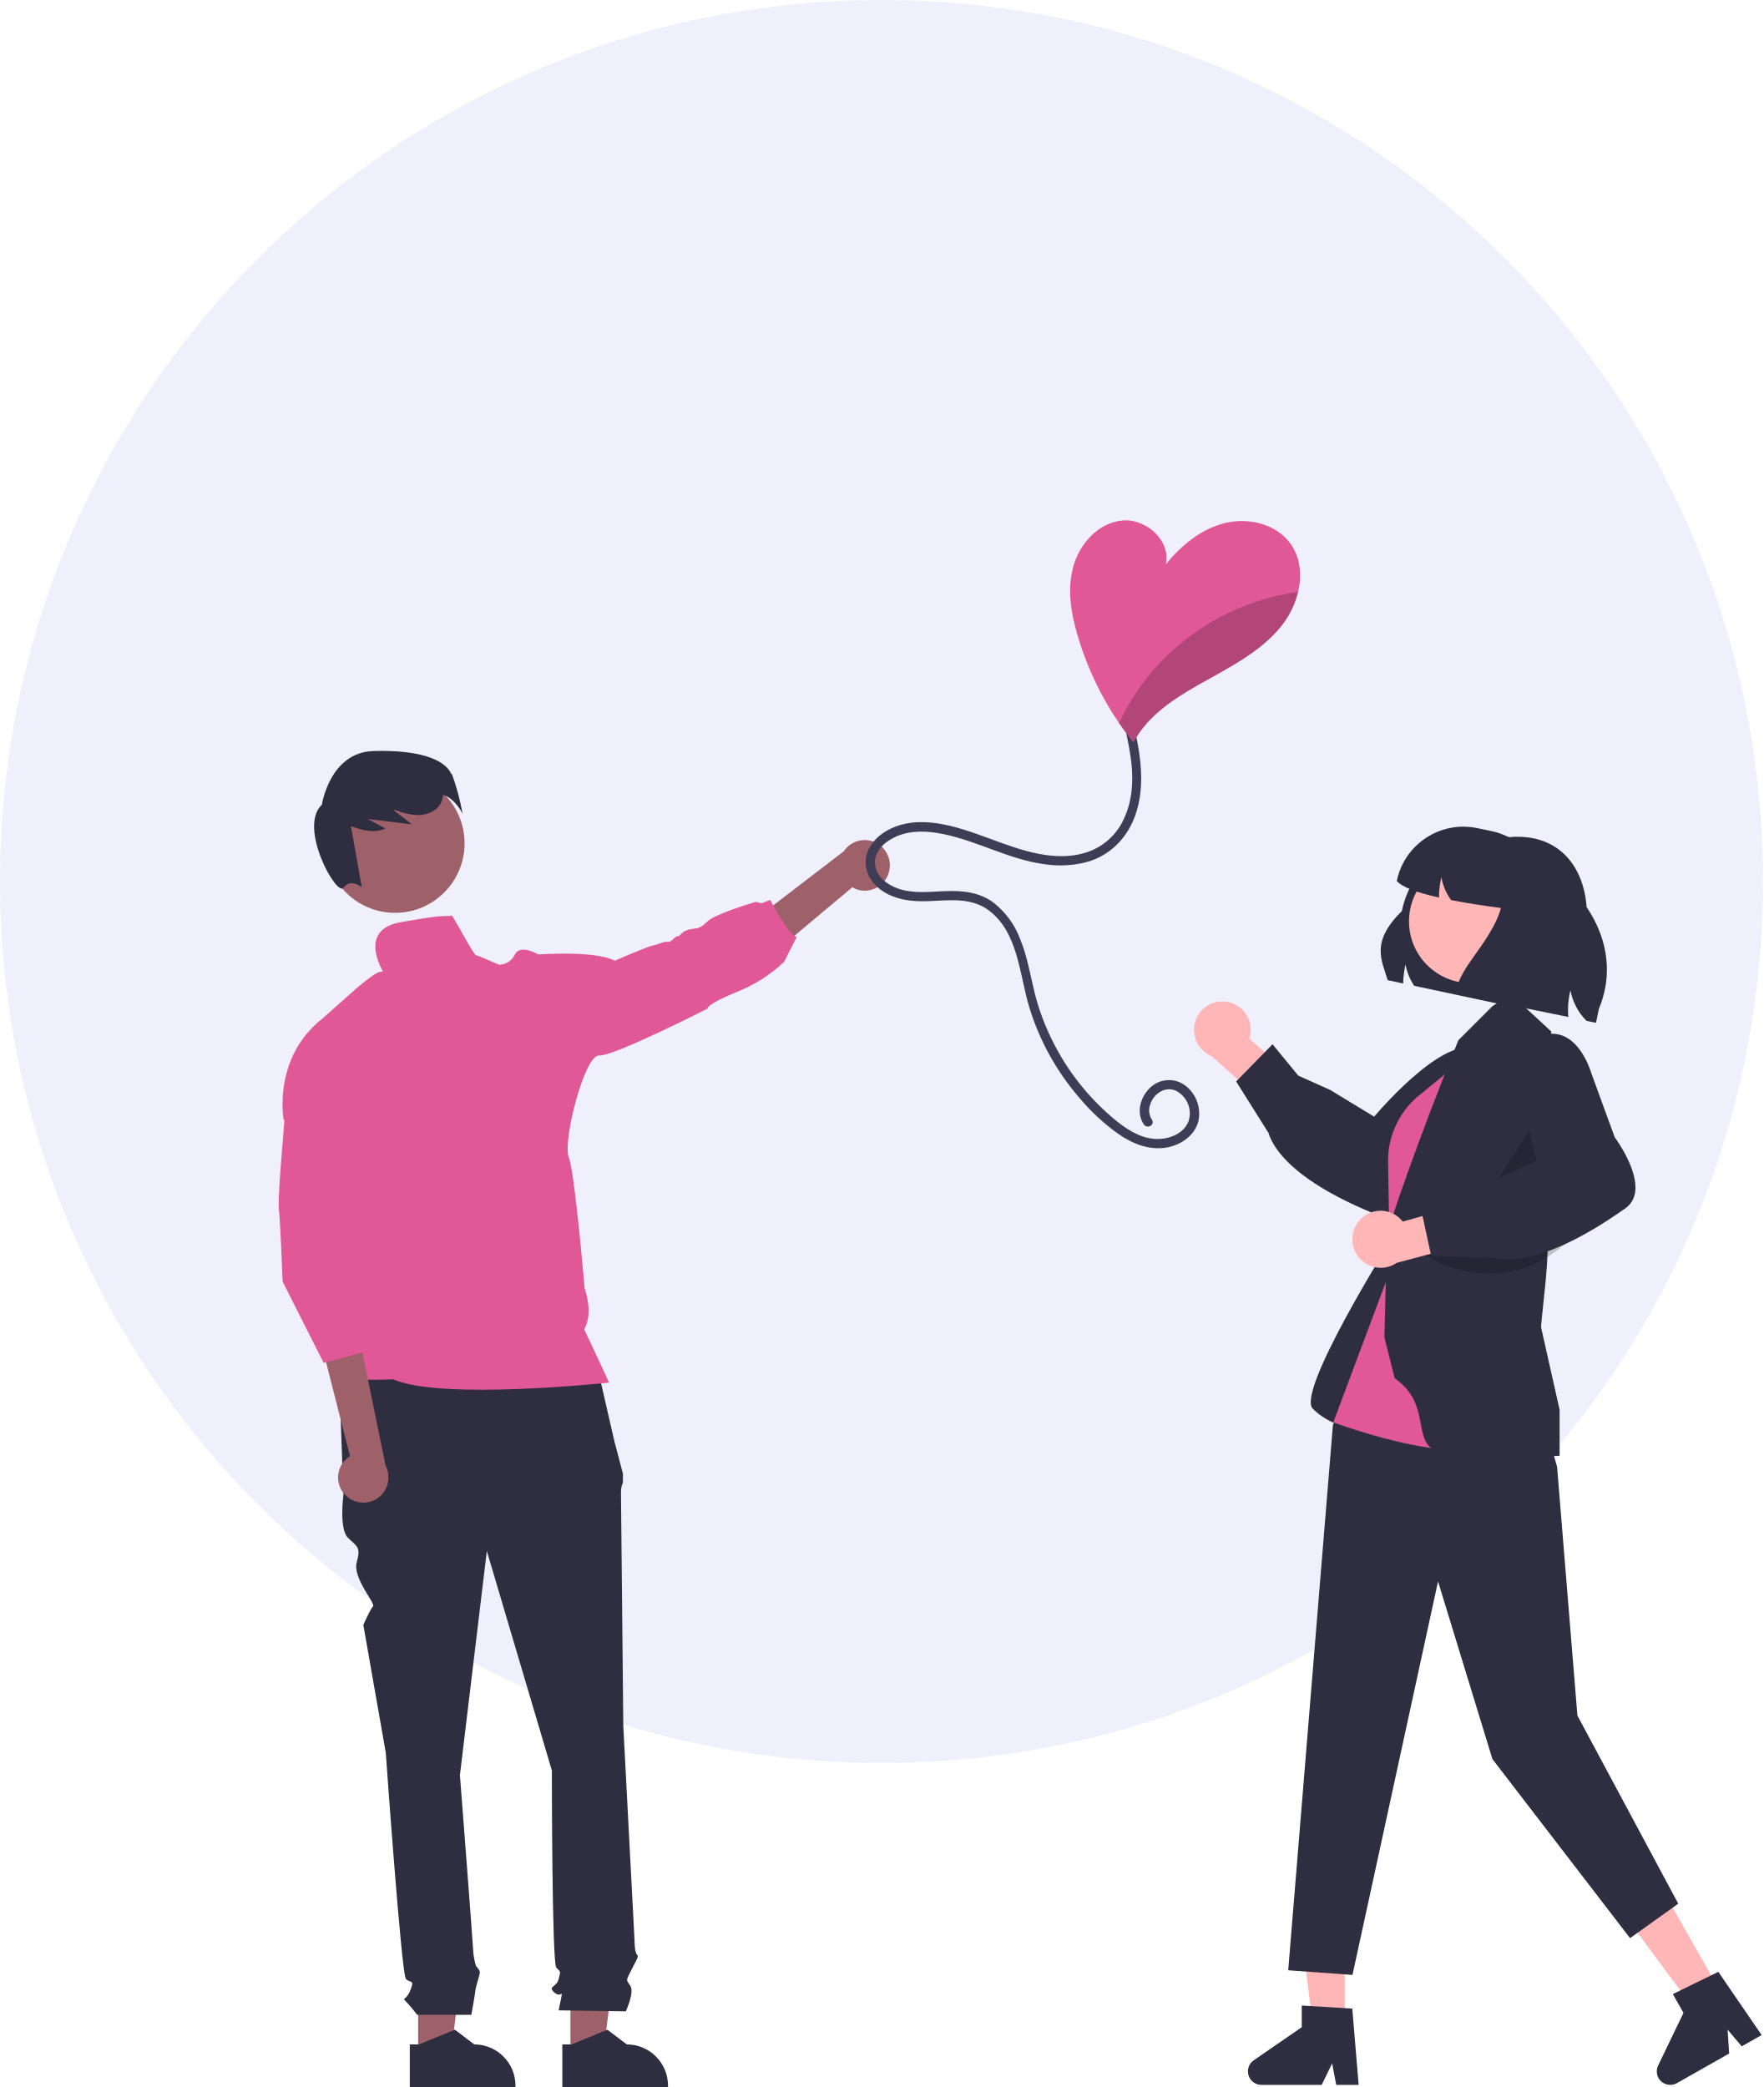
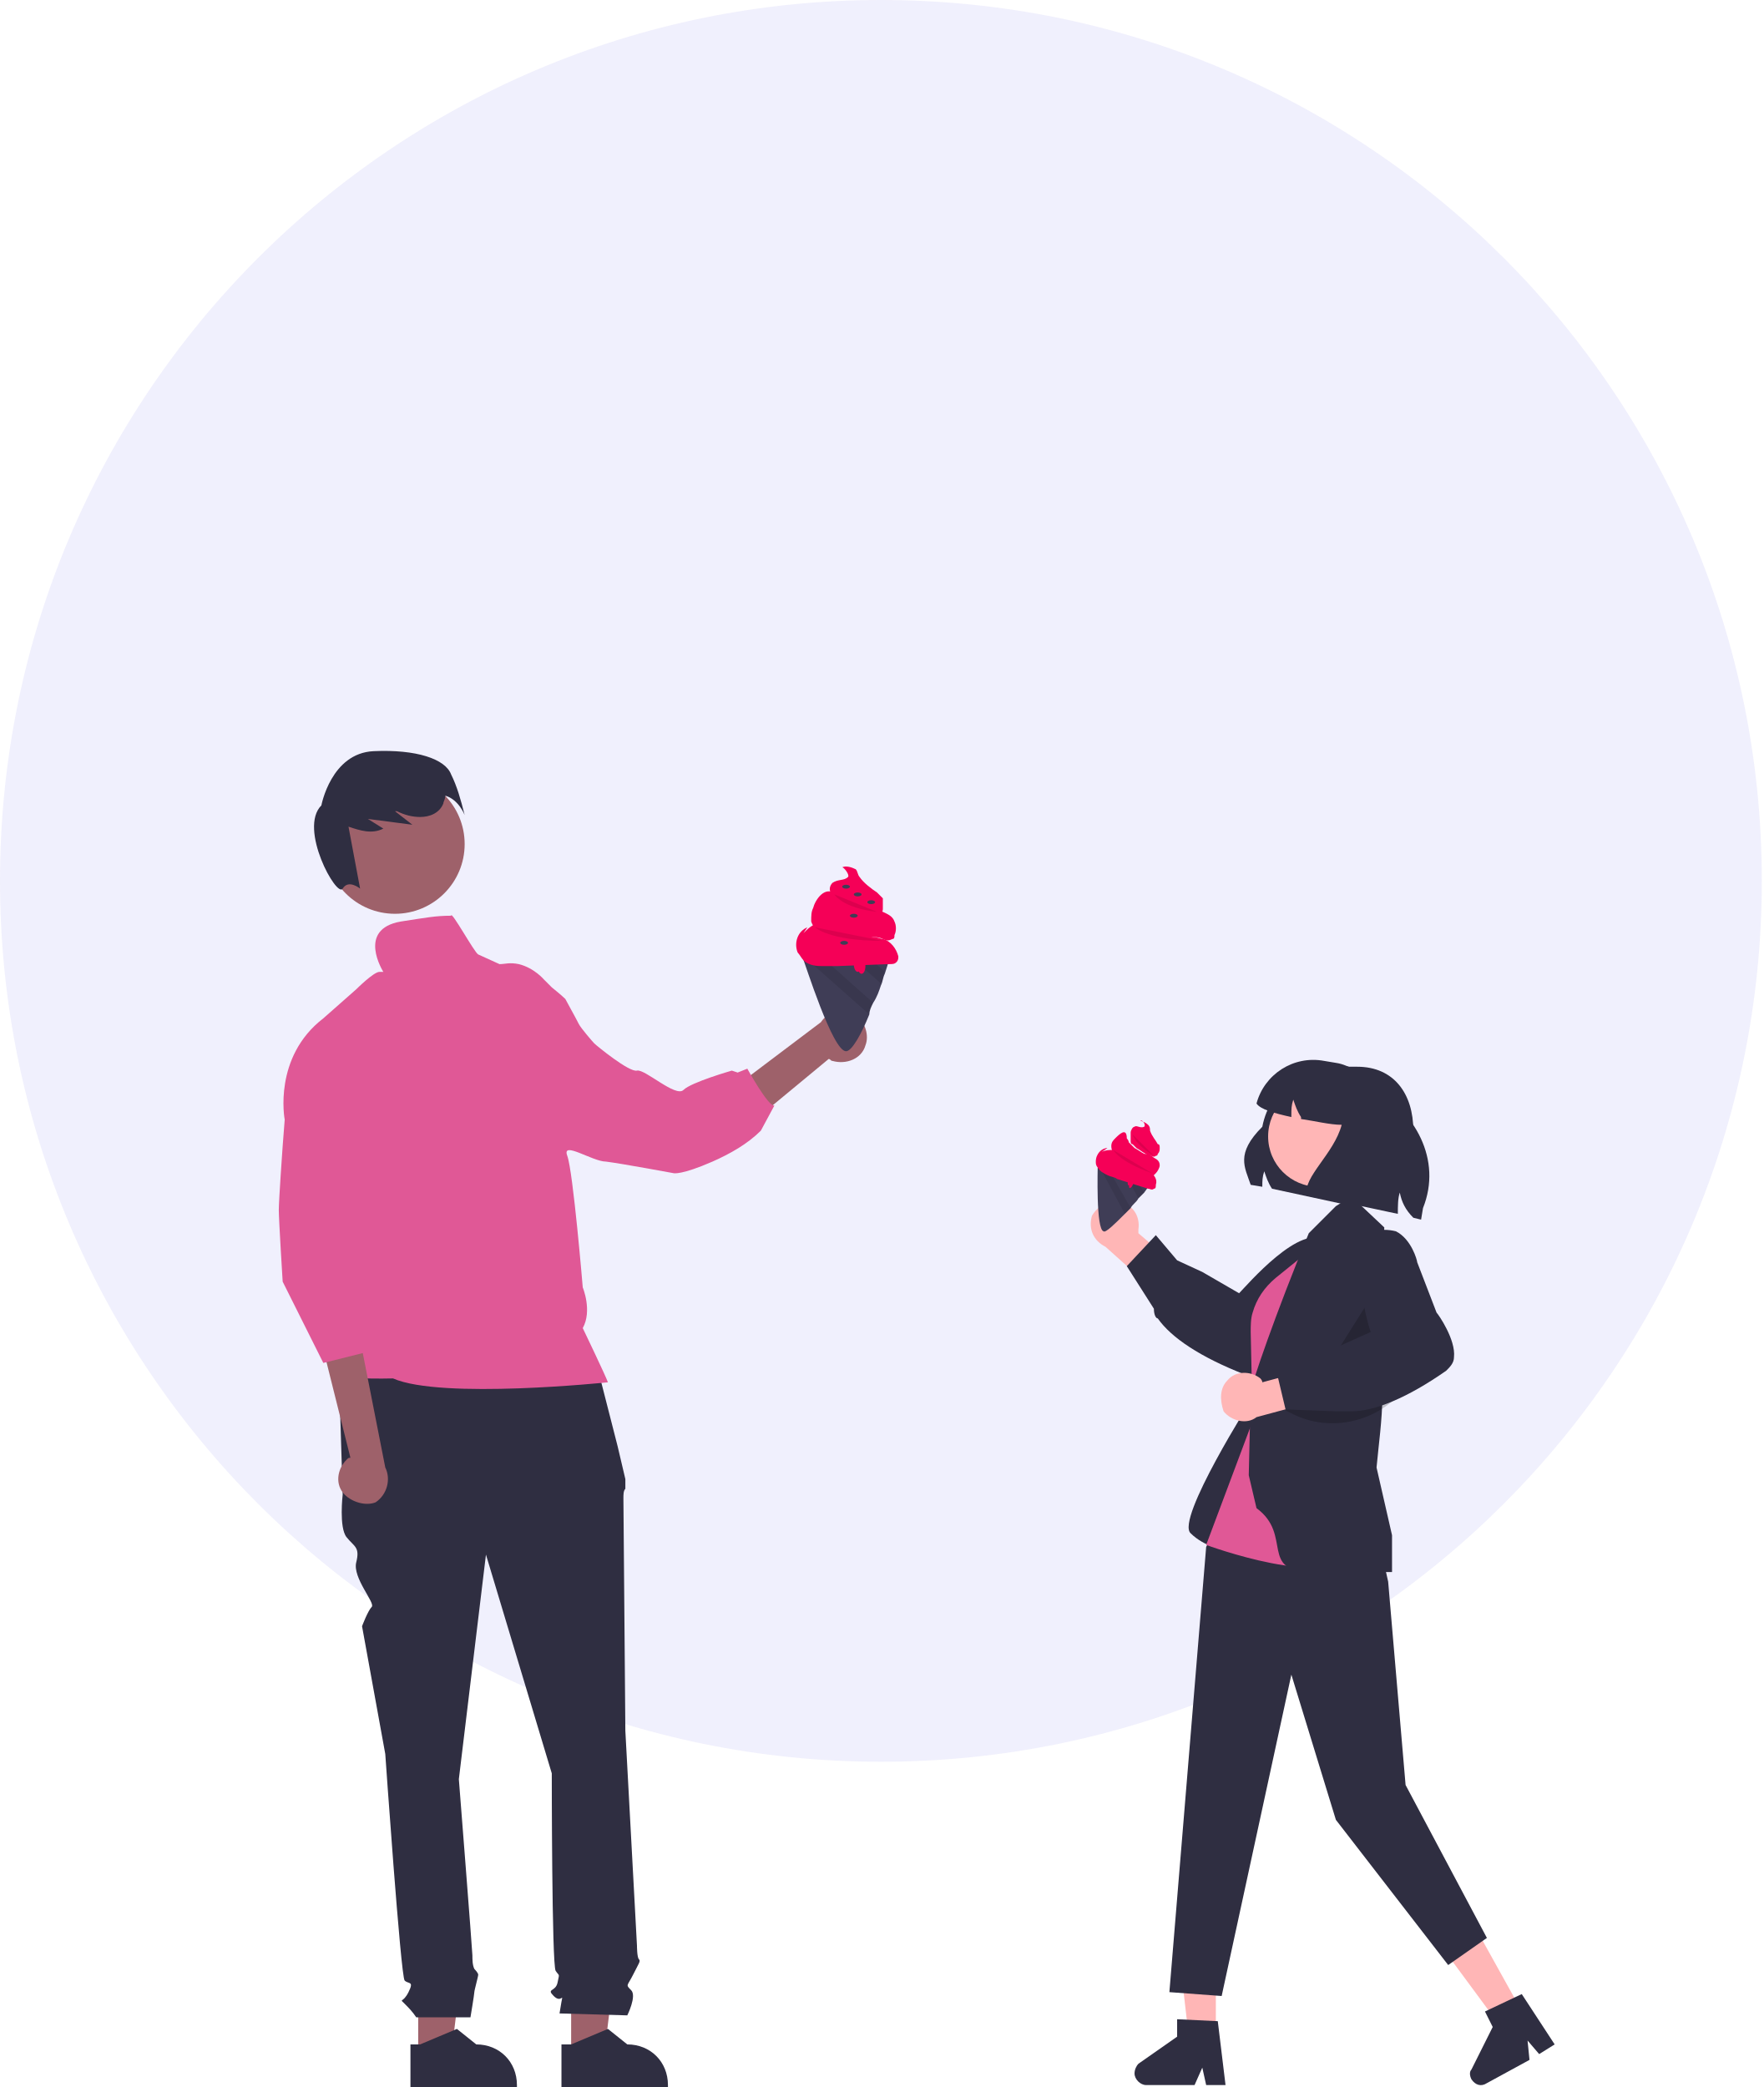
- <svg xmlns="http://www.w3.org/2000/svg" id="Layer_2" viewBox="0 0 91.09 107.82">
-   <defs>
-     <style>.cls-1{fill:#ffb6b6;}.cls-2{fill:#9e616a;}.cls-3{fill:#e05896;}.cls-4{fill:#3f3d56;}.cls-5{fill:#2f2e41;}.cls-6,.cls-7{opacity:.2;}.cls-8{fill:#453de0;opacity:.08;}.cls-8,.cls-7{isolation:isolate;}</style>
-   </defs>
+ <svg xmlns="http://www.w3.org/2000/svg" version="1.1" id="Layer_2_00000000904346607103180410000014875958805156156830_" x="0px" y="0px" viewBox="0 0 91.1 107.8" style="enable-background:new 0 0 91.1 107.8;" xml:space="preserve">
+   <style type="text/css">
+ 	.st0{opacity:8.000000e-02;fill:#453DE0;enable-background:new    ;}
+ 	.st1{fill:#9E616A;}
+ 	.st2{fill:#2F2E41;}
+ 	.st3{fill:#E05896;}
+ 	.st4{fill:#FFB6B6;}
+ 	.st5{opacity:0.2;enable-background:new    ;}
+ 	.st6{fill:#3F3D56;}
+ 	.st7{opacity:0.1;enable-background:new    ;}
+ 	.st8{fill:#F50057;}
+ </style>
  <g id="idk">
-     <circle class="cls-8" cx="45.54" cy="45.54" r="45.54" />
-     <polygon class="cls-2" points="21.6 106.17 23.29 106.17 24.1 99.64 21.6 99.64 21.6 106.17" />
-     <path class="cls-5" d="M21.16,105.62h.48l1.86-.76,1,.76h0c1.17,0,2.13,.95,2.13,2.13v.07h-5.46v-2.2Z" />
-     <polygon class="cls-2" points="29.47 106.17 31.16 106.17 31.97 99.64 29.47 99.64 29.47 106.17" />
-     <path class="cls-5" d="M29.04,105.62h.48l1.86-.76,1,.76h0c1.17,0,2.13,.95,2.13,2.13v.07h-5.46v-2.2Z" />
-     <path class="cls-5" d="M30.82,70.41l-13.31,.35,.23,6.48s-.23,1.74,.23,2.2,.69,.46,.46,1.27,.99,2.13,.84,2.28-.5,.96-.5,.96l1.16,6.6s.81,11.46,1.04,11.69,.46,0,.23,.58-.46,.35-.23,.58c.21,.22,.4,.45,.58,.69h2.8s.21-1.16,.21-1.27,.23-.81,.23-.93-.2-.32-.2-.32c-.07-.24-.12-.48-.14-.72,0-.23-.69-9.14-.69-9.14l1.39-11.58,3.36,11.34s0,9.95,.23,10.19,.23,.12,.12,.58-.58,.35-.23,.69,.46-.23,.35,.35l-.12,.58,3.47,.05s.46-.98,.23-1.32-.22-.25,.06-.82,.4-.68,.28-.8-.12-.73-.12-.73l-.58-11.08s-.12-11.69-.12-12.04c0-.18,.02-.36,.1-.52v-.47l-.44-1.67-.93-4.05Z" />
-     <path class="cls-2" d="M45.89,45.16c-.24,.67-.98,1.02-1.65,.78-.07-.03-.14-.06-.21-.1l-5.78,4.84-.31-2.37,5.65-4.33c.4-.6,1.21-.76,1.8-.36,.5,.33,.71,.97,.5,1.53h0Z" />
-     <circle class="cls-2" cx="20.41" cy="43.57" r="3.59" />
-     <path class="cls-5" d="M23.32,40c-.33-.8-1.77-1.27-4.03-1.2s-2.66,2.77-2.66,2.77c-1.25,1.16,.77,4.79,1.12,4.29,.35-.5,.94-.03,.94-.03l-.56-3.15c.59,.23,1.23,.38,1.78,.12l-.92-.49,2.29,.28-.94-.73,.07-.02c.38,.16,.78,.26,1.2,.27,.48,0,.99-.23,1.19-.67,.05-.12,.08-.25,.09-.38,.66,.22,1.01,.99,1.01,.99-.13-.71-.31-1.4-.56-2.07Z" />
-     <path class="cls-3" d="M23.28,47.32c-.8,0-1.32,.11-2.56,.32-2.3,.39-.92,2.57-.92,2.57,0,0,.1-.05-.18,0s-1.24,.88-1.24,.88l-1.72,1.53c-2.59,2.03-2.01,5.21-2.01,5.21l3.78,3.8-1.66,7.63s.7,1.13,.34,1.64,3.21,.36,3.21,.36c2.46,1.1,11.14,.17,11.14,.17-.12-.31-1.28-2.75-1.28-2.75,.5-.87,.02-2.13,.02-2.13,0,0-.5-5.96-.82-6.78s.82-5.29,1.57-5.24,5.6-2.42,5.6-2.42c0,0-.12-.19,1.48-.85,.92-.36,1.76-.89,2.48-1.57l.66-1.31c-.32,.12-1.38-1.89-1.38-1.89l-.46,.18-.27-.08s-2.1,.6-2.53,1.03-.57,.31-.96,.41-.44,.37-.56,.34-.34,.34-.51,.29-.53,.15-.78,.19-1.96,.78-1.96,.78c-1.06-.54-3.95-.32-3.95-.32,0,0-.94-.56-1.21,0-.15,.32-.47,.53-.82,.53l-1.15-.49c-.07,.24-1.32-2.3-1.33-2.05Z" />
-     <path class="cls-2" d="M17.79,77.19c-.47-.53-.43-1.35,.11-1.82,.06-.05,.12-.1,.18-.14l-1.63-6.41,2.23,.85,1.24,6.05c.33,.64,.09,1.42-.54,1.76-.53,.28-1.19,.16-1.58-.29Z" />
-     <path class="cls-3" d="M14.79,56.62l-.2,2.56s-.25,2.81-.18,3.33,.19,3.7,.19,3.7l2.12,4.2,2.4-.64-.14-1.97,.14,1.81,.32-1.6-.8-2.72,.48-.96-.24-3.23-4.08-4.46Z" />
-     <path class="cls-5" d="M71.7,50.64l.79,.17c0-.33,.05-.66,.12-.99,.07,.4,.22,.77,.45,1.11l4.55,.97,4.37-4.61c0-2.31-1.27-4.06-3.57-4.06-.14,0-.28,0-.43,.02-2.58-.43-5.04,1.26-5.56,3.82-1.63,1.6-1.04,2.54-.73,3.57Z" />
-     <polygon class="cls-1" points="69.47 104.57 67.81 104.57 67.03 98.2 69.47 98.2 69.47 104.57" />
-     <path class="cls-5" d="M70.2,107.71h-1.17l-.21-1.11-.54,1.11h-3.11c-.39,0-.7-.31-.7-.7,0-.23,.11-.44,.3-.57l2.48-1.71v-1.12l2.61,.16,.33,3.95Z" />
-     <polygon class="cls-1" points="88.81 102.78 87.37 103.59 83.55 98.44 85.67 97.24 88.81 102.78" />
-     <path class="cls-5" d="M91,105.14l-1.02,.58-.73-.86,.08,1.23-2.7,1.53c-.34,.19-.76,.07-.95-.26-.11-.2-.12-.44-.02-.65l1.31-2.72-.55-.97,2.35-1.15,2.24,3.27Z" />
-     <path class="cls-1" d="M63.36,51.75c.8,.12,1.35,.86,1.24,1.66-.01,.09-.03,.17-.06,.25l2.53,2.19-.95,1.86-3.52-3.14c-.75-.31-1.11-1.16-.81-1.92,.26-.63,.91-1,1.58-.9Z" />
-     <path class="cls-5" d="M65.55,58.56l-1.69-2.69,1.88-1.92,1.33,1.62,1.65,.74,2.27,1.38c.45-.53,3.93-4.52,5.48-3.37,.38,.26,.62,.67,.67,1.12,.11,1.07-.85,2.16-.88,2.2l-2.05,2.76c-.06,.17-.74,1.96-1.8,2.45-.3,.15-.65,.16-.97,.03-2.8-1.09-4.69-2.33-5.54-3.6-.15-.22-.27-.46-.36-.71Z" />
-     <path class="cls-5" d="M71.8,64.17s-4.85,7.73-3.98,8.61,2.25,1.11,2.25,1.11l3.03-3.93-1.3-5.8Z" />
-     <path class="cls-5" d="M76.09,53.61l-2.29,1.55c-2.19,1.48-3.12,4.23-2.3,6.73l.64,1.96,3.94-10.24Z" />
-     <polygon class="cls-5" points="80.14 74.72 80.44 75.78 81.49 88.63 86.7 98.35 84.21 100.13 77.1 90.88 74.29 81.7 69.87 102.03 66.55 101.79 68.86 73.61 73.23 65.68 80.14 74.72" />
-     <path class="cls-3" d="M76.48,54l-3.18,2.6c-.7,.57-1.2,1.35-1.44,2.22h0c-.11,.4-.16,.8-.15,1.21l.09,5.65-2.92,7.8s7.92,2.99,8.97,.35-1.37-19.84-1.37-19.84Z" />
-     <path class="cls-5" d="M72.05,71.2l-.53-2.11,.13-5.25c.01-.31,1.64-5.06,3.69-10.1l1.76-1.76,.95-.62,2.09,1.93s-.27,5.29-.18,10.7c.02,1.5-.24,3.25-.35,4.57l.96,4.27v2.38h-.06c-.06,.03-1.03,0-4.98,0-3.28,0-1.1-2.32-3.48-4.01Z" />
-     <polygon class="cls-7" points="79.26 58 79.74 61 76.48 62.34 79.26 58" />
-     <circle class="cls-1" cx="75.98" cy="47.6" r="3.19" />
-     <path class="cls-7" d="M81.32,63.77h0c-1.74,2.02-4.63,2.6-7.03,1.42l-.69-.34,7.72-1.08Z" />
-     <path class="cls-1" d="M70.23,63.04c.54-.6,1.46-.66,2.06-.12,.06,.06,.12,.12,.18,.19l3.22-.9,1.03,1.82-4.56,1.21c-.67,.46-1.58,.29-2.04-.38-.38-.56-.33-1.31,.12-1.82h0Z" />
-     <path class="cls-5" d="M77.11,64.97l-3.17-.07-.57-2.63,2.09-.22,1.53-.97,2.4-1.13c-.19-.67-1.61-5.77,.2-6.43,.42-.17,.9-.15,1.3,.06,.95,.5,1.33,1.9,1.35,1.95l1.18,3.23c.11,.15,1.23,1.7,1.05,2.85-.05,.33-.23,.63-.51,.82-2.46,1.74-4.53,2.63-6.06,2.63-.27,0-.53-.03-.79-.09Z" />
-     <path class="cls-5" d="M72.16,45.51c.26,.33,1.13,.63,2.18,.86,0-.02,0-.04,0-.07,0-.33,.05-.66,.12-.99,.07,.4,.22,.77,.45,1.11,.02,.03,.03,.05,.05,.08,.9,.18,1.84,.31,2.58,.41-.51,1.84-2.47,3.34-2.25,4.46l5.73,1.17c-.04-.46,0-.93,.11-1.38,.11,.6,.4,1.15,.83,1.58l.49,.1,.15-.72c1.26-3.02-.5-6.11-3.37-7.71-.51-.77-1.31-1.3-2.21-1.48l-.72-.15c-1.9-.39-3.75,.84-4.14,2.73h0Z" />
-     <path class="cls-4" d="M58.64,37.79c.4,1.74,.58,3.72-.47,5.28-.45,.67-1.11,1.17-1.87,1.42-.77,.23-1.59,.28-2.39,.15-1.8-.25-3.41-1.19-5.18-1.55-.78-.16-1.61-.21-2.37,.1-.56,.23-1.16,.7-1.16,1.36,0,.68,.59,1.14,1.18,1.35,.79,.28,1.61,.17,2.42,.14,.88-.04,1.78,.04,2.51,.58,.63,.49,1.11,1.14,1.39,1.89,.37,.89,.52,1.85,.75,2.78,.21,.84,.51,1.65,.89,2.42,.74,1.52,1.79,2.87,3.07,3.98,.63,.54,1.4,1.1,2.26,1.15,.67,.04,1.47-.24,1.73-.91,.2-.6-.06-1.25-.61-1.56-.57-.29-1.19,.12-1.37,.69-.1,.26-.06,.56,.09,.79,.17,.26-.24,.5-.42,.24-.4-.59-.19-1.39,.3-1.87,.49-.5,1.28-.56,1.84-.14,.58,.44,.84,1.18,.67,1.88-.21,.74-.93,1.21-1.66,1.33-.9,.14-1.76-.21-2.48-.72-.73-.52-1.39-1.13-1.97-1.82-1.18-1.36-2.07-2.94-2.6-4.66-.53-1.7-.57-3.94-2.14-5.08-.81-.59-1.8-.52-2.75-.47-.84,.05-1.65,.04-2.42-.34-.63-.31-1.15-.89-1.16-1.63-.01-.74,.52-1.34,1.14-1.68,1.64-.89,3.61-.17,5.23,.42,1.62,.6,3.48,1.31,5.2,.67,.8-.31,1.44-.92,1.78-1.7,.42-.89,.48-1.89,.38-2.85-.06-.51-.15-1.01-.26-1.51-.07-.3,.39-.43,.46-.13h0Z" />
-     <path class="cls-3" d="M55.69,32.91c.48,1.59,1.19,3.09,2.13,4.46,.23,.34,.47,.66,.73,.98,.2-.36,.44-.69,.71-1,.97-1.07,2.27-1.76,3.53-2.46,1.26-.7,2.54-1.45,3.43-2.58,.4-.51,.69-1.1,.84-1.73,.2-.85,.13-1.75-.37-2.46-.72-1.04-2.17-1.4-3.4-1.1-1.23,.3-2.26,1.15-3.06,2.13,.26-1.21-1.01-2.37-2.24-2.26-1.23,.11-2.21,1.18-2.54,2.37-.33,1.19-.12,2.46,.24,3.64Z" />
-     <g class="cls-6">
-       <path d="M57.82,37.37c.23,.34,.47,.66,.73,.98,.2-.36,.44-.69,.71-1,.97-1.07,2.27-1.76,3.53-2.46,1.26-.7,2.54-1.45,3.43-2.58,.4-.51,.69-1.1,.84-1.73-2.84,.39-5.44,1.78-7.36,3.9-.77,.86-1.4,1.84-1.89,2.88Z" />
-     </g>
+     <circle class="st0" cx="45.5" cy="45.5" r="45.5" />
+     <polygon class="st1" points="21.6,106.2 23.3,106.2 24.1,99.6 21.6,99.6  " />
+     <path class="st2" d="M21.2,105.6h0.5l1.9-0.8l1,0.8l0,0c1.2,0,2.1,0.9,2.1,2.1v0.1h-5.5L21.2,105.6L21.2,105.6z" />
+     <polygon class="st1" points="29.5,106.2 31.2,106.2 32,99.6 29.5,99.6  " />
+     <path class="st2" d="M29,105.6h0.5l1.9-0.8l1,0.8l0,0c1.2,0,2.1,0.9,2.1,2.1v0.1h-5.5L29,105.6L29,105.6z" />
+     <path class="st2" d="M30.8,70.4l-13.3,0.3l0.2,6.5c0,0-0.2,1.7,0.2,2.2s0.7,0.5,0.5,1.3s1,2.1,0.8,2.3s-0.5,1-0.5,1l1.2,6.6   c0,0,0.8,11.5,1,11.7s0.5,0,0.2,0.6s-0.5,0.3-0.2,0.6c0.2,0.2,0.4,0.4,0.6,0.7h2.8c0,0,0.2-1.2,0.2-1.3s0.2-0.8,0.2-0.9   s-0.2-0.3-0.2-0.3c-0.1-0.2-0.1-0.5-0.1-0.7c0-0.2-0.7-9.1-0.7-9.1l1.4-11.6l3.4,11.3c0,0,0,9.9,0.2,10.2s0.2,0.1,0.1,0.6   s-0.6,0.3-0.2,0.7s0.5-0.2,0.4,0.3l-0.1,0.6l3.5,0.1c0,0,0.5-1,0.2-1.3s-0.2-0.2,0.1-0.8s0.4-0.7,0.3-0.8s-0.1-0.7-0.1-0.7   l-0.6-11.1c0,0-0.1-11.7-0.1-12c0-0.2,0-0.4,0.1-0.5v-0.5l-0.4-1.7L30.8,70.4L30.8,70.4z" />
+     <path class="st1" d="M44.7,54c-0.2,0.7-1,1-1.7,0.8c-0.1,0-0.1-0.1-0.2-0.1l-5.8,4.8l-0.3-2.4l5.7-4.3c0.4-0.6,1.2-0.8,1.8-0.4   C44.7,52.8,44.9,53.5,44.7,54L44.7,54L44.7,54z" />
+     <circle class="st1" cx="20.4" cy="43.6" r="3.6" />
+     <path class="st2" d="M23.3,40c-0.3-0.8-1.8-1.3-4-1.2s-2.7,2.8-2.7,2.8c-1.2,1.2,0.8,4.8,1.1,4.3s0.9,0,0.9,0l-0.6-3.2   c0.6,0.2,1.2,0.4,1.8,0.1L19,42.3l2.3,0.3l-0.9-0.7l0.1,0c0.4,0.2,0.8,0.3,1.2,0.3c0.5,0,1-0.2,1.2-0.7c0-0.1,0.1-0.2,0.1-0.4   c0.7,0.2,1,1,1,1C23.8,41.3,23.6,40.6,23.3,40L23.3,40z" />
+     <path class="st3" d="M23.3,47.3c-0.8,0-1.3,0.1-2.6,0.3c-2.3,0.4-0.9,2.6-0.9,2.6s0.1,0-0.2,0s-1.2,0.9-1.2,0.9l-1.7,1.5   c-2.6,2-2,5.2-2,5.2l3.8,3.8l-1.7,7.6c0,0,0.7,1.1,0.3,1.6s3.2,0.4,3.2,0.4c2.5,1.1,11.1,0.2,11.1,0.2c-0.1-0.3-1.3-2.8-1.3-2.8   c0.5-0.9,0-2.1,0-2.1s-0.5-6-0.8-6.8s1.3,0.3,2,0.3c0.8,0.1,3.5,0.6,3.5,0.6s0.4,0.1,2-0.6c0.9-0.4,1.8-0.9,2.5-1.6l0.7-1.3   c-0.3,0.1-1.4-1.9-1.4-1.9l-0.5,0.2l-0.3-0.1c0,0-2.1,0.6-2.5,1s-2-1.1-2.4-1s-2.1-1.3-2.2-1.4s-0.7-0.8-0.8-1   c-0.2-0.4-0.6-1.1-0.7-1.3C29,51.4,28.5,51,28.5,51c-0.4-0.4-0.4-0.4-0.4-0.4s-0.5-0.6-1.3-0.8c-0.5-0.1-0.7,0-1,0l-1.1-0.5   C24.5,49.2,23.3,47,23.3,47.3L23.3,47.3z" />
+     <path class="st1" d="M17.8,77.2c-0.5-0.5-0.4-1.3,0.1-1.8c0.1-0.1,0.1-0.1,0.2-0.1l-1.6-6.4l2.2,0.8l1.2,6.1   c0.3,0.6,0.1,1.4-0.5,1.8C18.9,77.8,18.2,77.6,17.8,77.2L17.8,77.2z" />
+     <path class="st3" d="M14.8,56.6l-0.2,2.6c0,0-0.2,2.8-0.2,3.3s0.2,3.7,0.2,3.7l2.1,4.2l2.4-0.6l-0.1-2l0.1,1.8l0.3-1.6l-0.8-2.7   l0.5-1l-0.2-3.2L14.8,56.6L14.8,56.6z" />
+     <path class="st2" d="M64.6,61.2l0.6,0.1c0-0.3,0-0.5,0.1-0.8c0.1,0.3,0.2,0.6,0.4,0.9l3.7,0.8l3.6-3.8c0-1.9-1-3.3-2.9-3.3   c-0.1,0-0.2,0-0.4,0c-2.1-0.4-4.1,1-4.5,3.1C63.8,59.6,64.3,60.3,64.6,61.2L64.6,61.2z" />
+     <polygon class="st4" points="62.8,105.2 61.4,105.2 60.8,100 62.8,100  " />
+     <path class="st2" d="M63.3,107.7h-1l-0.2-0.9l-0.4,0.9h-2.5c-0.3,0-0.6-0.3-0.6-0.6c0-0.2,0.1-0.4,0.2-0.5l2-1.4v-0.9l2.1,0.1   L63.3,107.7L63.3,107.7z" />
+     <polygon class="st4" points="78.5,103.7 77.3,104.4 74.2,100.2 76,99.2  " />
+     <path class="st2" d="M80.3,105.6l-0.8,0.5l-0.6-0.7l0.1,1l-2.2,1.2c-0.3,0.2-0.6,0.1-0.8-0.2c-0.1-0.2-0.1-0.4,0-0.5l1.1-2.2   l-0.4-0.8l1.9-0.9L80.3,105.6L80.3,105.6z" />
+     <path class="st4" d="M57.8,62.1c0.7,0.1,1.1,0.7,1,1.4c0,0.1,0,0.1,0,0.2l2.1,1.8L60,67l-2.9-2.6c-0.6-0.3-0.9-0.9-0.7-1.6   C56.7,62.3,57.2,62,57.8,62.1L57.8,62.1z" />
+     <path class="st2" d="M59.6,67.6l-1.4-2.2l1.5-1.6l1.1,1.3l1.3,0.6l1.9,1.1c0.4-0.4,3.2-3.7,4.5-2.7c0.3,0.2,0.5,0.5,0.5,0.9   c0.1,0.9-0.7,1.8-0.7,1.8l-1.7,2.2c0,0.1-0.6,1.6-1.5,2c-0.2,0.1-0.5,0.1-0.8,0c-2.3-0.9-3.8-1.9-4.5-2.9   C59.7,68.1,59.6,67.9,59.6,67.6L59.6,67.6z" />
+     <path class="st2" d="M64.7,72.2c0,0-4,6.3-3.2,7c0.7,0.7,1.8,0.9,1.8,0.9l2.5-3.2L64.7,72.2L64.7,72.2z" />
+     <path class="st2" d="M68.2,63.6l-1.9,1.3c-1.8,1.2-2.5,3.4-1.9,5.5l0.5,1.6L68.2,63.6L68.2,63.6z" />
+     <polygon class="st2" points="71.5,80.8 71.7,81.7 72.6,92.2 76.8,100.1 74.8,101.5 69,94 66.7,86.5 63.1,103.1 60.4,102.9    62.3,79.9 65.8,73.4  " />
+     <path class="st3" d="M68.5,63.9L65.9,66c-0.6,0.5-1,1.1-1.2,1.8l0,0c-0.1,0.3-0.1,0.7-0.1,1l0.1,4.6l-2.4,6.4c0,0,6.5,2.4,7.3,0.3   C70.4,77.9,68.5,63.9,68.5,63.9L68.5,63.9z" />
+     <path class="st2" d="M64.9,77.9l-0.4-1.7l0.1-4.3c0-0.3,1.3-4.1,3-8.2l1.4-1.4l0.8-0.5l1.7,1.6c0,0-0.2,4.3-0.1,8.7   c0,1.2-0.2,2.6-0.3,3.7l0.8,3.5v1.9h0c0,0-0.8,0-4.1,0C65,81.2,66.8,79.3,64.9,77.9z" />
+     <polygon class="st5" points="70.7,67.2 71.1,69.6 68.5,70.7  " />
+     <circle class="st4" cx="68.1" cy="58.7" r="2.6" />
+     <path class="st5" d="M72.4,71.9L72.4,71.9C71,73.5,68.6,74,66.7,73l-0.6-0.3C66.1,72.8,72.4,71.9,72.4,71.9z" />
+     <path class="st4" d="M63.4,71.3c0.4-0.5,1.2-0.5,1.7-0.1c0,0,0.1,0.1,0.1,0.2l2.6-0.7l0.8,1.5l-3.7,1c-0.5,0.4-1.3,0.2-1.7-0.3   C63,72.3,63,71.7,63.4,71.3L63.4,71.3L63.4,71.3z" />
+     <path class="st2" d="M69,72.9l-2.6-0.1l-0.5-2.1l1.7-0.2l1.2-0.8l2-0.9c-0.2-0.5-1.3-4.7,0.2-5.2c0.3-0.1,0.7-0.1,1.1,0   c0.8,0.4,1.1,1.5,1.1,1.6l1,2.6c0.1,0.1,1,1.4,0.9,2.3c0,0.3-0.2,0.5-0.4,0.7c-2,1.4-3.7,2.1-4.9,2.1C69.4,72.9,69.2,72.9,69,72.9z   " />
+     <path class="st2" d="M64.9,57c0.2,0.3,0.9,0.5,1.8,0.7c0,0,0,0,0-0.1c0-0.3,0-0.5,0.1-0.8c0.1,0.3,0.2,0.6,0.4,0.9c0,0,0,0,0,0.1   c0.7,0.1,1.5,0.3,2.1,0.3c-0.4,1.5-2,2.7-1.8,3.6l4.7,1c0-0.4,0-0.8,0.1-1.1c0.1,0.5,0.3,0.9,0.7,1.3l0.4,0.1l0.1-0.6   c1-2.5-0.4-5-2.7-6.3c-0.4-0.6-1.1-1.1-1.8-1.2l-0.6-0.1C66.8,54.5,65.3,55.5,64.9,57C64.9,57,64.9,57,64.9,57z" />
  </g>
+   <path class="st6" d="M46,49.3c0,0-0.1,0.4-0.3,1c-0.1,0.2-0.1,0.4-0.2,0.6c-0.1,0.3-0.2,0.6-0.4,0.9c-0.1,0.2-0.2,0.4-0.2,0.6  c-0.4,1-0.9,1.9-1.2,1.9c-0.7,0-2.1-4.5-2.3-5c0,0,0,0,0,0H46z" />
+   <path class="st7" d="M45.7,50.2c-0.1,0.2-0.1,0.4-0.2,0.6l-1.8-1.6h0.9L45.7,50.2z" />
+   <path class="st7" d="M45.1,51.8c-0.1,0.2-0.2,0.4-0.2,0.6l-3.5-3.1c0,0,0,0,0,0h0.9L45.1,51.8z" />
+   <path class="st8" d="M43.8,45.3c-0.2,0.2-0.5,0.1-0.8,0.3c-0.1,0.1-0.2,0.3-0.1,0.5s0.1,0.3,0.2,0.5c0.1,0.1,0.1,0.2,0.2,0.3  c0.1,0.1,0.3,0.2,0.5,0.2c0.4,0.1,0.8,0.1,1.2,0.2c0.2,0,0.4,0,0.5-0.1c0.1-0.1,0.1-0.2,0.1-0.3c0-0.2,0-0.3,0-0.5  c-0.1-0.1-0.2-0.2-0.3-0.3c-0.3-0.2-0.7-0.5-0.9-0.8c-0.1-0.1-0.1-0.3-0.2-0.4c-0.2-0.1-0.5-0.2-0.7-0.1  C43.6,44.8,43.9,45.2,43.8,45.3z" />
+   <path class="st8" d="M42,46.9c-0.1,0.2-0.1,0.4-0.1,0.7c0.1,0.3,0.3,0.5,0.6,0.6c0.3,0.1,0.6,0.1,0.9,0.1l1.6,0.1  c0.2,0,0.4,0,0.6,0.1c0.2,0.1,0.3,0.1,0.5,0c0.1,0,0.1-0.1,0.1-0.2c0.1-0.2,0.1-0.5,0-0.7c-0.1-0.3-0.4-0.4-0.6-0.5  c-0.3-0.1-0.5-0.1-0.8-0.1c-0.3,0-0.5-0.1-0.8-0.2c-0.2-0.1-0.4-0.1-0.6-0.3c-0.1-0.1-0.2-0.2-0.2-0.3C42.6,45.7,42.1,46.5,42,46.9z  " />
+   <path class="st8" d="M41.7,47.9c-0.5,0.2-0.7,0.8-0.5,1.3c0.1,0.1,0.2,0.3,0.3,0.4c0.2,0.2,0.5,0.3,0.9,0.3c0.3,0,0.6,0,0.9,0  l2.6-0.1c0.2,0,0.3,0,0.4-0.1c0.1-0.1,0.1-0.2,0.1-0.3c-0.1-0.4-0.4-0.8-0.8-0.9c-0.1,0-0.3-0.1-0.5-0.1L44,48.2  c-0.2,0-0.3,0-0.4-0.1c-0.4-0.1-0.8-0.5-1.3-0.4c-0.3,0-0.6,0.3-0.8,0.5" />
+   <path class="st7" d="M43.1,46.2c0,0,0.4,0.7,2.2,0.9" />
+   <path class="st7" d="M42.1,47.9c0,0,0.7,0.7,3.5,0.7" />
+   <ellipse class="st6" cx="43.7" cy="45.8" rx="0.2" ry="0.1" />
+   <ellipse class="st6" cx="44.3" cy="46.2" rx="0.2" ry="0.1" />
+   <ellipse class="st6" cx="45" cy="46.6" rx="0.2" ry="0.1" />
+   <ellipse class="st6" cx="44.1" cy="47.3" rx="0.2" ry="0.1" />
+   <ellipse class="st6" cx="43.6" cy="48.7" rx="0.2" ry="0.1" />
+   <ellipse class="st8" cx="44.3" cy="49.8" rx="0.2" ry="0.4" />
+   <ellipse class="st8" cx="44.5" cy="49.9" rx="0.2" ry="0.4" />
+   <path class="st6" d="M44,53.7c0,0,0.3-0.5-0.3-1.1L44,53.7z" />
+   <path class="st6" d="M59.5,61.1c0,0-0.2,0.2-0.4,0.5c-0.1,0.1-0.2,0.2-0.3,0.3c-0.1,0.2-0.3,0.3-0.4,0.5c-0.1,0.1-0.2,0.2-0.3,0.3  c-0.5,0.5-1,1-1.1,0.9c-0.4-0.1-0.3-3.2-0.3-3.5c0,0,0,0,0,0L59.5,61.1z" />
+   <path class="st7" d="M59.1,61.6c-0.1,0.1-0.2,0.2-0.3,0.3l-0.7-1.3l0.5,0.2L59.1,61.6z" />
+   <path class="st7" d="M58.4,62.4c-0.1,0.1-0.2,0.2-0.3,0.3l-1.4-2.6c0,0,0,0,0,0l0.5,0.2L58.4,62.4z" />
+   <path class="st8" d="M59.1,58.2c-0.2,0.1-0.4-0.1-0.5,0c-0.1,0-0.2,0.2-0.2,0.3c0,0.1,0,0.2,0,0.4c0,0.1,0,0.2,0.1,0.2  c0.1,0.1,0.2,0.2,0.2,0.2c0.2,0.1,0.4,0.3,0.7,0.4c0.1,0,0.2,0.1,0.3,0c0.1,0,0.1-0.1,0.1-0.1c0.1-0.1,0.1-0.2,0.1-0.3  c0-0.1,0-0.2-0.1-0.2c-0.1-0.2-0.3-0.4-0.4-0.7c0-0.1,0-0.2-0.1-0.3c-0.1-0.1-0.3-0.2-0.4-0.2C59,57.8,59.2,58.1,59.1,58.2z" />
+   <path class="st8" d="M57.6,58.8c-0.1,0.1-0.2,0.2-0.2,0.4c0,0.2,0.1,0.4,0.2,0.5s0.3,0.2,0.5,0.3l0.9,0.4c0.1,0,0.2,0.1,0.3,0.2  c0.1,0.1,0.2,0.2,0.3,0.1c0,0,0.1-0.1,0.1-0.1c0.1-0.1,0.2-0.3,0.2-0.4c0-0.2-0.1-0.3-0.3-0.4c-0.1-0.1-0.3-0.2-0.5-0.2  c-0.2-0.1-0.3-0.2-0.5-0.3c-0.1-0.1-0.2-0.2-0.3-0.3c0-0.1-0.1-0.2-0.1-0.2C58.2,58.2,57.8,58.6,57.6,58.8z" />
+   <path class="st8" d="M57.2,59.3c-0.3,0-0.6,0.3-0.6,0.7c0,0.1,0,0.2,0.1,0.3c0.1,0.2,0.3,0.3,0.5,0.4c0.2,0.1,0.4,0.1,0.5,0.2  l1.6,0.5c0.1,0,0.2,0.1,0.3,0c0.1,0,0.1-0.1,0.1-0.2c0.1-0.3-0.1-0.5-0.3-0.7c-0.1-0.1-0.2-0.1-0.3-0.1L58.5,60  c-0.1,0-0.2-0.1-0.3-0.1c-0.2-0.2-0.4-0.5-0.7-0.5c-0.2,0-0.4,0-0.6,0.1" />
+   <path class="st7" d="M58.5,58.6c0,0,0.1,0.5,1.1,1.1" />
+   <path class="st7" d="M57.5,59.4c0,0,0.3,0.6,2,1.2" />
+   <ellipse transform="matrix(0.3412 -0.94 0.94 0.3412 -16.1579 93.8488)" class="st6" cx="58.9" cy="58.5" rx="0" ry="0.1" />
+   <ellipse transform="matrix(0.3412 -0.94 0.94 0.3412 -16.3195 94.3477)" class="st6" cx="59.1" cy="58.8" rx="0" ry="0.1" />
+   <ellipse transform="matrix(0.3412 -0.94 0.94 0.3412 -16.4852 94.9161)" class="st6" cx="59.5" cy="59.2" rx="0" ry="0.1" />
+   <ellipse transform="matrix(0.3412 -0.94 0.94 0.3412 -17.1818 94.4433)" class="st6" cx="58.8" cy="59.5" rx="0" ry="0.1" />
+   <ellipse transform="matrix(0.3412 -0.94 0.94 0.3412 -18.2401 94.3185)" class="st6" cx="58.2" cy="60.2" rx="0" ry="0.1" />
+   <ellipse transform="matrix(0.3412 -0.94 0.94 0.3412 -18.8806 95.0261)" class="st8" cx="58.4" cy="61" rx="0.3" ry="0.1" />
+   <ellipse transform="matrix(0.3412 -0.94 0.94 0.3412 -18.941 95.2246)" class="st8" cx="58.5" cy="61.1" rx="0.3" ry="0.1" />
+   <path class="st6" d="M57.3,63.3c0,0,0.3-0.2,0.1-0.7L57.3,63.3z" />
</svg>
